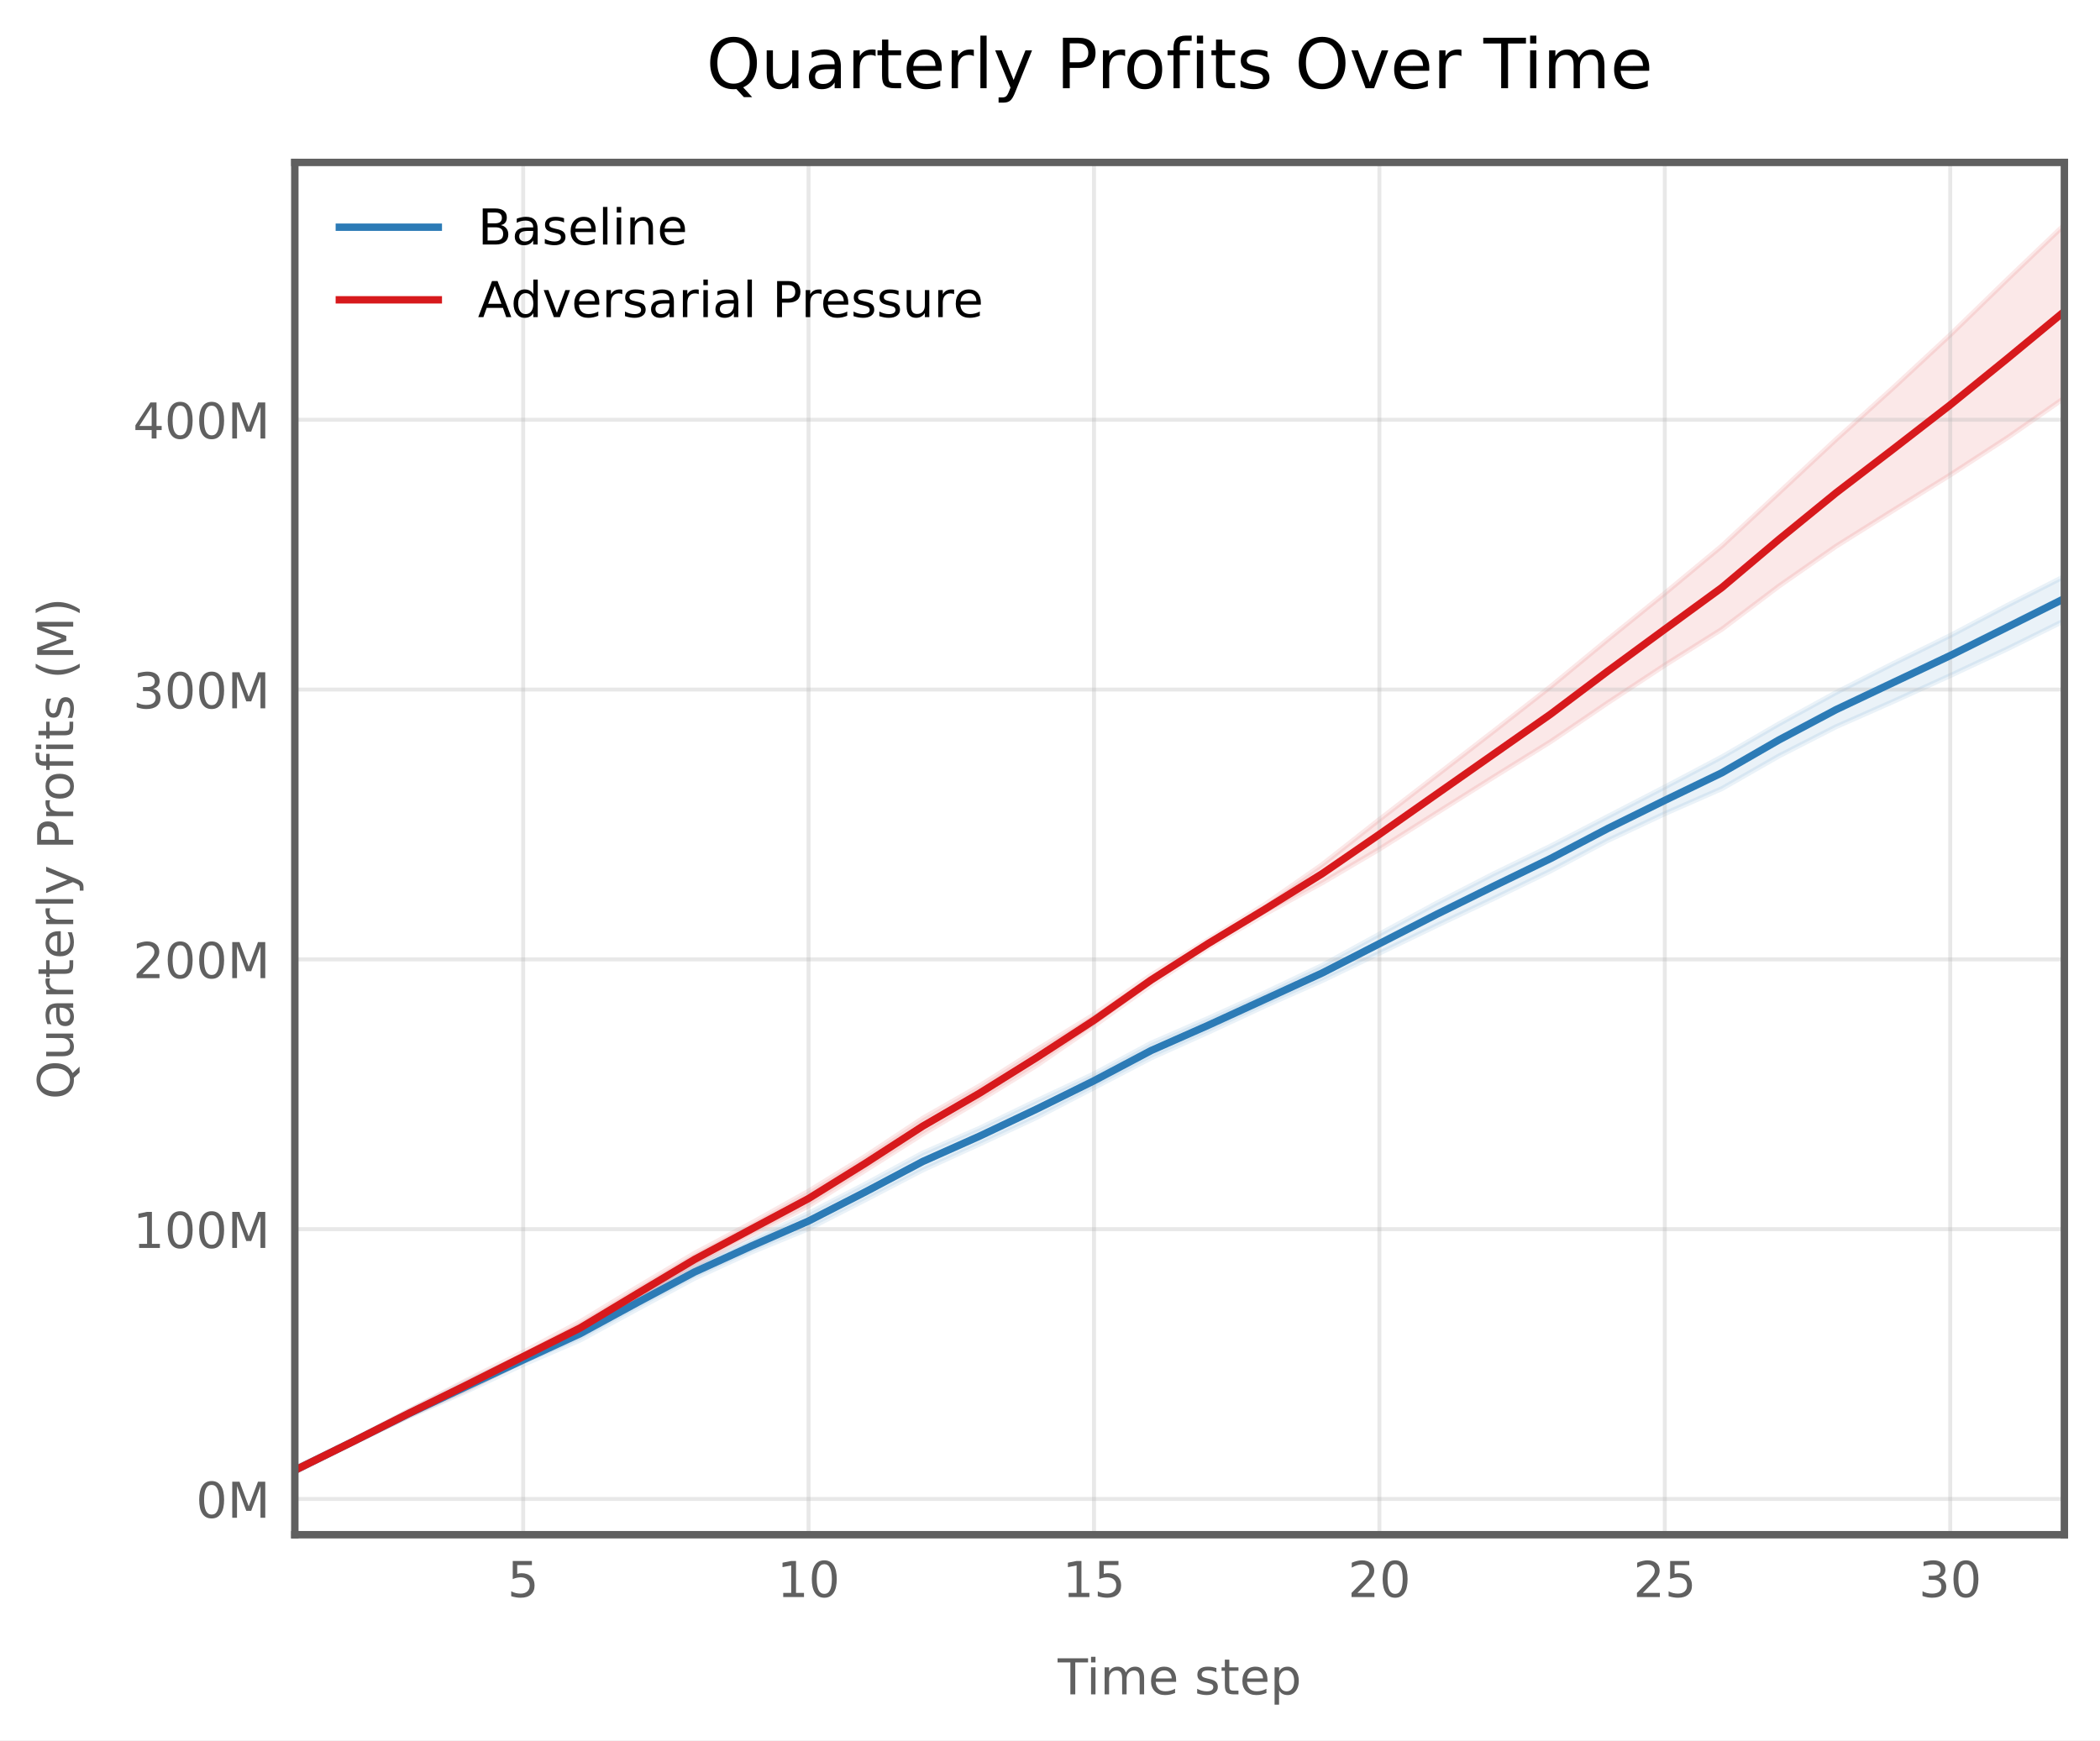
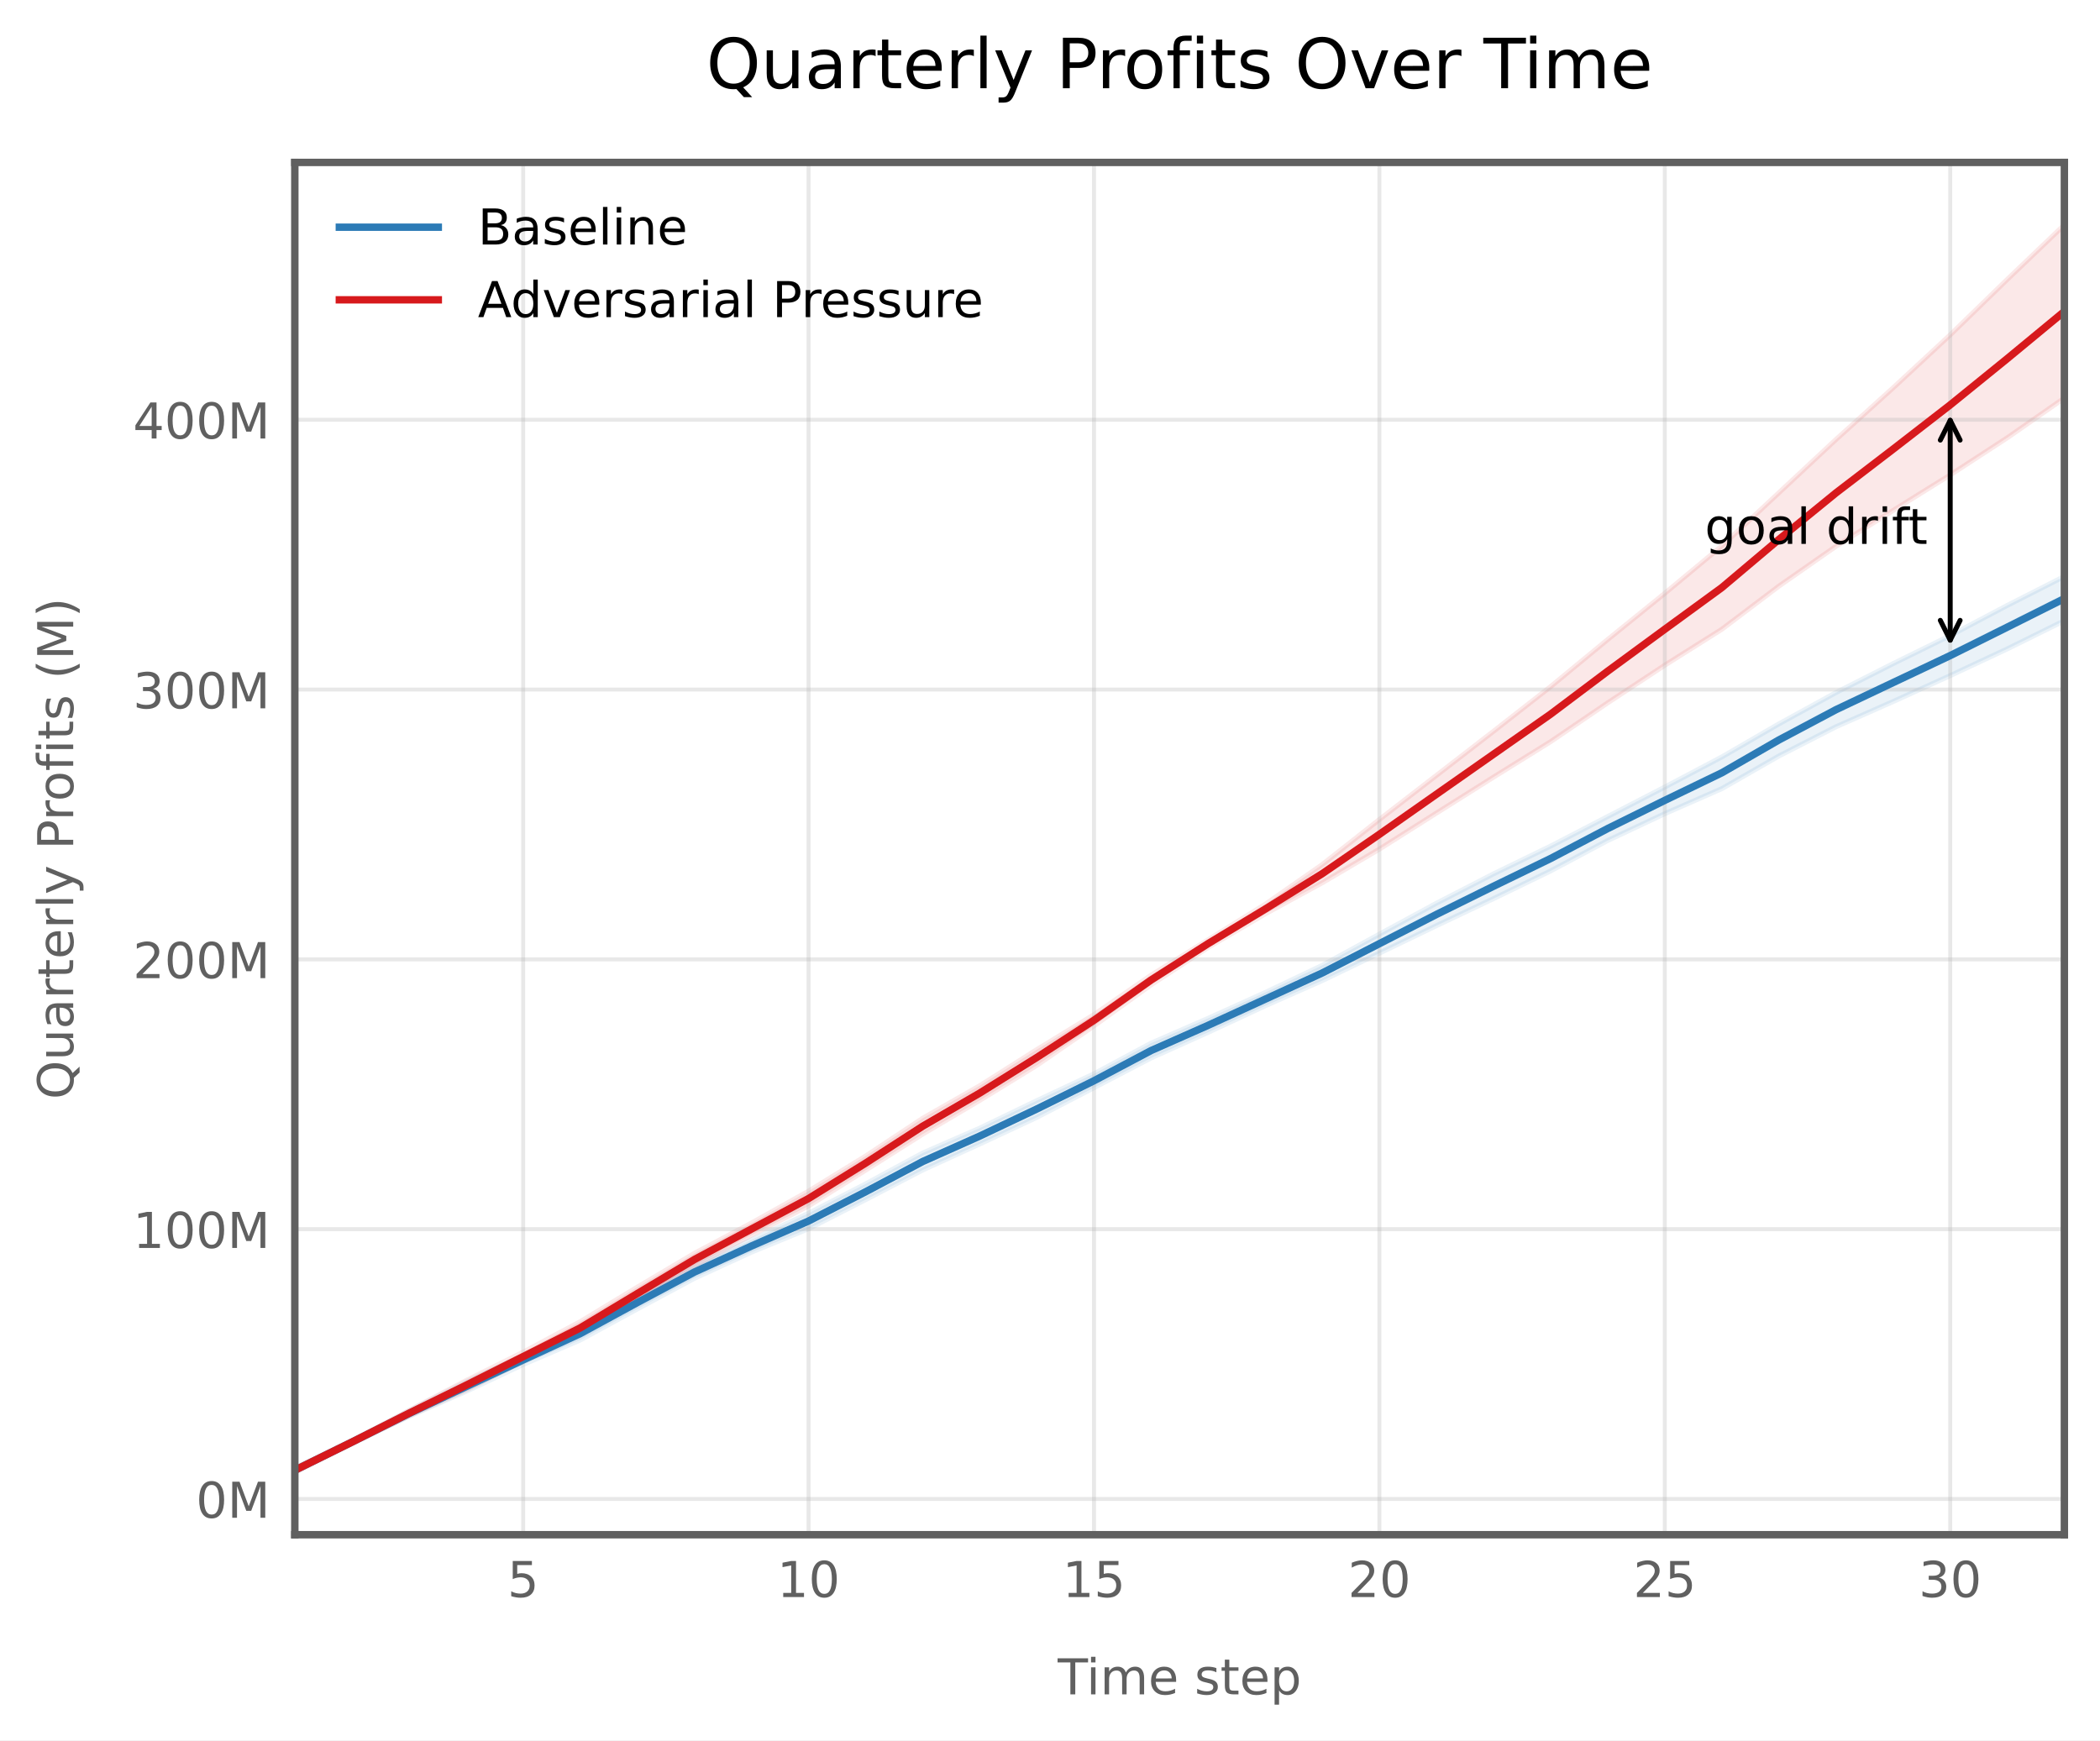
<svg xmlns="http://www.w3.org/2000/svg" xmlns:xlink="http://www.w3.org/1999/xlink" width="424.484pt" height="351.834pt" viewBox="0 0 424.484 351.834" version="1.1">
  <defs>
    <style type="text/css">*{stroke-linejoin: round; stroke-linecap: butt}</style>
  </defs>
  <g id="figure_1">
    <g id="patch_1">
      <path d="M -0 351.834  L 424.484 351.834  L 424.484 0  L -0 0  z " style="fill: #ffffff" />
    </g>
    <g id="axes_1">
      <g id="patch_2">
        <path d="M 59.594 310.278  L 417.284 310.278  L 417.284 32.838  L 59.594 32.838  z " style="fill: #ffffff" />
      </g>
      <g id="PolyCollection_1">
        <defs>
-           <path id="m395373acb8" d="M 59.594 -55.028  L 59.594 -54.168  L 71.132 -60.019  L 82.671 -65.477  L 94.209 -70.524  L 105.747 -75.974  L 117.286 -80.916  L 128.824 -87.198  L 140.362 -93.393  L 151.901 -98.684  L 163.439 -103.417  L 174.978 -109.3  L 186.516 -115.296  L 198.054 -120.562  L 209.593 -125.945  L 221.131 -131.93  L 232.67 -137.942  L 244.208 -143.13  L 255.746 -148.489  L 267.285 -153.593  L 278.823 -159.132  L 290.361 -164.693  L 301.9 -170.161  L 313.438 -175.76  L 324.977 -181.904  L 336.515 -187.334  L 348.053 -192.395  L 359.592 -198.998  L 371.13 -204.905  L 382.669 -210.003  L 394.207 -215.246  L 405.745 -220.646  L 417.284 -226.345  L 417.284 -235.303  L 417.284 -235.303  L 405.745 -229.439  L 394.207 -223.344  L 382.669 -217.67  L 371.13 -211.823  L 359.592 -205.49  L 348.053 -198.806  L 336.515 -192.716  L 324.977 -186.753  L 313.438 -180.775  L 301.9 -175.167  L 290.361 -169.231  L 278.823 -162.97  L 267.285 -156.673  L 255.746 -151.173  L 244.208 -145.958  L 232.67 -140.934  L 221.131 -134.737  L 209.593 -129.323  L 198.054 -123.758  L 186.516 -118.726  L 174.978 -112.484  L 163.439 -106.539  L 151.901 -101.16  L 140.362 -95.92  L 128.824 -89.792  L 117.286 -83.519  L 105.747 -77.818  L 94.209 -72.469  L 82.671 -66.609  L 71.132 -60.549  L 59.594 -55.028  z " style="stroke: #2c7bb6; stroke-opacity: 0.1" />
+           <path id="m4674b13d9b" d="M 59.594 -55.028  L 59.594 -54.168  L 71.132 -60.019  L 82.671 -65.477  L 94.209 -70.524  L 105.747 -75.974  L 117.286 -80.916  L 128.824 -87.198  L 140.362 -93.393  L 151.901 -98.684  L 163.439 -103.417  L 174.978 -109.3  L 186.516 -115.296  L 198.054 -120.562  L 209.593 -125.945  L 221.131 -131.93  L 232.67 -137.942  L 244.208 -143.13  L 255.746 -148.489  L 267.285 -153.593  L 278.823 -159.132  L 290.361 -164.693  L 301.9 -170.161  L 313.438 -175.76  L 324.977 -181.904  L 336.515 -187.334  L 348.053 -192.395  L 359.592 -198.998  L 371.13 -204.905  L 382.669 -210.003  L 394.207 -215.246  L 405.745 -220.646  L 417.284 -226.345  L 417.284 -235.303  L 417.284 -235.303  L 405.745 -229.439  L 394.207 -223.344  L 382.669 -217.67  L 371.13 -211.823  L 359.592 -205.49  L 348.053 -198.806  L 336.515 -192.716  L 324.977 -186.753  L 313.438 -180.775  L 301.9 -175.167  L 290.361 -169.231  L 278.823 -162.97  L 267.285 -156.673  L 255.746 -151.173  L 244.208 -145.958  L 232.67 -140.934  L 221.131 -134.737  L 209.593 -129.323  L 198.054 -123.758  L 186.516 -118.726  L 174.978 -112.484  L 163.439 -106.539  L 151.901 -101.16  L 140.362 -95.92  L 128.824 -89.792  L 117.286 -83.519  L 105.747 -77.818  L 94.209 -72.469  L 82.671 -66.609  L 71.132 -60.549  L 59.594 -55.028  z " style="stroke: #2c7bb6; stroke-opacity: 0.1" />
        </defs>
-         <g clip-path="url(#p35effbf129)">
-           <use xlink:href="#m395373acb8" x="0" y="351.834" style="fill: #2c7bb6; fill-opacity: 0.1; stroke: #2c7bb6; stroke-opacity: 0.1" />
+         <g clip-path="url(#p67bb276fe9)">
+           <use xlink:href="#m4674b13d9b" x="0" y="351.834" style="fill: #2c7bb6; fill-opacity: 0.1; stroke: #2c7bb6; stroke-opacity: 0.1" />
        </g>
      </g>
      <g id="PolyCollection_2">
        <defs>
-           <path id="m20770aab04" d="M 59.594 -55.02  L 59.594 -54.167  L 71.132 -60.015  L 82.671 -65.549  L 94.209 -70.82  L 105.747 -76.66  L 117.286 -82.1  L 128.824 -89.003  L 140.362 -95.944  L 151.901 -102.143  L 163.439 -108.029  L 174.978 -115.261  L 186.516 -122.558  L 198.054 -129.372  L 209.593 -136.464  L 221.131 -144.43  L 232.67 -152.736  L 244.208 -160.298  L 255.746 -167.081  L 267.285 -173.369  L 278.823 -180.164  L 290.361 -187.458  L 301.9 -194.724  L 313.438 -201.895  L 324.977 -209.747  L 336.515 -217.353  L 348.053 -224.621  L 359.592 -233.346  L 371.13 -241.397  L 382.669 -248.639  L 394.207 -255.817  L 405.745 -263.331  L 417.284 -271.368  L 417.284 -306.385  L 417.284 -306.385  L 405.745 -295.347  L 394.207 -284.133  L 382.669 -273.425  L 371.13 -262.991  L 359.592 -252.224  L 348.053 -241.471  L 336.515 -231.882  L 324.977 -222.542  L 313.438 -213.021  L 301.9 -203.997  L 290.361 -195.072  L 278.823 -186.15  L 267.285 -177.052  L 255.746 -169.009  L 244.208 -161.835  L 232.67 -154.674  L 221.131 -146.698  L 209.593 -139.646  L 198.054 -132.339  L 186.516 -125.753  L 174.978 -118.115  L 163.439 -111.023  L 151.901 -104.574  L 140.362 -98.444  L 128.824 -91.61  L 117.286 -84.632  L 105.747 -78.467  L 94.209 -72.722  L 82.671 -66.676  L 71.132 -60.547  L 59.594 -55.02  z " style="stroke: #d7191c; stroke-opacity: 0.1" />
+           <path id="m6be2ad2245" d="M 59.594 -55.02  L 59.594 -54.167  L 71.132 -60.015  L 82.671 -65.549  L 94.209 -70.82  L 105.747 -76.66  L 117.286 -82.1  L 128.824 -89.003  L 140.362 -95.944  L 151.901 -102.143  L 163.439 -108.029  L 174.978 -115.261  L 186.516 -122.558  L 198.054 -129.372  L 209.593 -136.464  L 221.131 -144.43  L 232.67 -152.736  L 244.208 -160.298  L 255.746 -167.081  L 267.285 -173.369  L 278.823 -180.164  L 290.361 -187.458  L 301.9 -194.724  L 313.438 -201.895  L 324.977 -209.747  L 336.515 -217.353  L 348.053 -224.621  L 359.592 -233.346  L 371.13 -241.397  L 382.669 -248.639  L 394.207 -255.817  L 405.745 -263.331  L 417.284 -271.368  L 417.284 -306.385  L 417.284 -306.385  L 405.745 -295.347  L 394.207 -284.133  L 382.669 -273.425  L 371.13 -262.991  L 359.592 -252.224  L 348.053 -241.471  L 336.515 -231.882  L 324.977 -222.542  L 313.438 -213.021  L 301.9 -203.997  L 290.361 -195.072  L 278.823 -186.15  L 267.285 -177.052  L 255.746 -169.009  L 244.208 -161.835  L 232.67 -154.674  L 221.131 -146.698  L 209.593 -139.646  L 198.054 -132.339  L 186.516 -125.753  L 174.978 -118.115  L 163.439 -111.023  L 151.901 -104.574  L 140.362 -98.444  L 128.824 -91.61  L 117.286 -84.632  L 105.747 -78.467  L 94.209 -72.722  L 82.671 -66.676  L 71.132 -60.547  L 59.594 -55.02  z " style="stroke: #d7191c; stroke-opacity: 0.1" />
        </defs>
-         <g clip-path="url(#p35effbf129)">
-           <use xlink:href="#m20770aab04" x="0" y="351.834" style="fill: #d7191c; fill-opacity: 0.1; stroke: #d7191c; stroke-opacity: 0.1" />
+         <g clip-path="url(#p67bb276fe9)">
+           <use xlink:href="#m6be2ad2245" x="0" y="351.834" style="fill: #d7191c; fill-opacity: 0.1; stroke: #d7191c; stroke-opacity: 0.1" />
        </g>
      </g>
      <g id="matplotlib.axis_1">
        <g id="xtick_1">
          <g id="line2d_1">
-             <path d="M 105.747 310.278  L 105.747 32.838  " clip-path="url(#p35effbf129)" style="fill: none; stroke: #b0b0b0; stroke-opacity: 0.3; stroke-width: 0.8; stroke-linecap: square" />
+             <path d="M 105.747 310.278  L 105.747 32.838  " clip-path="url(#p67bb276fe9)" style="fill: none; stroke: #b0b0b0; stroke-opacity: 0.3; stroke-width: 0.8; stroke-linecap: square" />
          </g>
          <g id="line2d_2" />
          <g id="text_1">
            <g style="fill: #606060" transform="translate(102.566 322.8763) scale(0.1 -0.1)">
              <defs>
                <path id="DejaVuSans-35" d="M 691 4666  L 3169 4666  L 3169 4134  L 1269 4134  L 1269 2991  Q 1406 3038 1543 3061  Q 1681 3084 1819 3084  Q 2600 3084 3056 2656  Q 3513 2228 3513 1497  Q 3513 744 3044 326  Q 2575 -91 1722 -91  Q 1428 -91 1123 -41  Q 819 9 494 109  L 494 744  Q 775 591 1075 516  Q 1375 441 1709 441  Q 2250 441 2565 725  Q 2881 1009 2881 1497  Q 2881 1984 2565 2268  Q 2250 2553 1709 2553  Q 1456 2553 1204 2497  Q 953 2441 691 2322  L 691 4666  z " transform="scale(0.015625)" />
              </defs>
              <use xlink:href="#DejaVuSans-35" />
            </g>
          </g>
        </g>
        <g id="xtick_2">
          <g id="line2d_3">
-             <path d="M 163.439 310.278  L 163.439 32.838  " clip-path="url(#p35effbf129)" style="fill: none; stroke: #b0b0b0; stroke-opacity: 0.3; stroke-width: 0.8; stroke-linecap: square" />
+             <path d="M 163.439 310.278  L 163.439 32.838  " clip-path="url(#p67bb276fe9)" style="fill: none; stroke: #b0b0b0; stroke-opacity: 0.3; stroke-width: 0.8; stroke-linecap: square" />
          </g>
          <g id="line2d_4" />
          <g id="text_2">
            <g style="fill: #606060" transform="translate(157.0767 322.8763) scale(0.1 -0.1)">
              <defs>
                <path id="DejaVuSans-31" d="M 794 531  L 1825 531  L 1825 4091  L 703 3866  L 703 4441  L 1819 4666  L 2450 4666  L 2450 531  L 3481 531  L 3481 0  L 794 0  L 794 531  z " transform="scale(0.015625)" />
                <path id="DejaVuSans-30" d="M 2034 4250  Q 1547 4250 1301 3770  Q 1056 3291 1056 2328  Q 1056 1369 1301 889  Q 1547 409 2034 409  Q 2525 409 2770 889  Q 3016 1369 3016 2328  Q 3016 3291 2770 3770  Q 2525 4250 2034 4250  z M 2034 4750  Q 2819 4750 3233 4129  Q 3647 3509 3647 2328  Q 3647 1150 3233 529  Q 2819 -91 2034 -91  Q 1250 -91 836 529  Q 422 1150 422 2328  Q 422 3509 836 4129  Q 1250 4750 2034 4750  z " transform="scale(0.015625)" />
              </defs>
              <use xlink:href="#DejaVuSans-31" />
              <use xlink:href="#DejaVuSans-30" x="63.623" />
            </g>
          </g>
        </g>
        <g id="xtick_3">
          <g id="line2d_5">
-             <path d="M 221.131 310.278  L 221.131 32.838  " clip-path="url(#p35effbf129)" style="fill: none; stroke: #b0b0b0; stroke-opacity: 0.3; stroke-width: 0.8; stroke-linecap: square" />
+             <path d="M 221.131 310.278  L 221.131 32.838  " clip-path="url(#p67bb276fe9)" style="fill: none; stroke: #b0b0b0; stroke-opacity: 0.3; stroke-width: 0.8; stroke-linecap: square" />
          </g>
          <g id="line2d_6" />
          <g id="text_3">
            <g style="fill: #606060" transform="translate(214.7687 322.8763) scale(0.1 -0.1)">
              <use xlink:href="#DejaVuSans-31" />
              <use xlink:href="#DejaVuSans-35" x="63.623" />
            </g>
          </g>
        </g>
        <g id="xtick_4">
          <g id="line2d_7">
-             <path d="M 278.823 310.278  L 278.823 32.838  " clip-path="url(#p35effbf129)" style="fill: none; stroke: #b0b0b0; stroke-opacity: 0.3; stroke-width: 0.8; stroke-linecap: square" />
+             <path d="M 278.823 310.278  L 278.823 32.838  " clip-path="url(#p67bb276fe9)" style="fill: none; stroke: #b0b0b0; stroke-opacity: 0.3; stroke-width: 0.8; stroke-linecap: square" />
          </g>
          <g id="line2d_8" />
          <g id="text_4">
            <g style="fill: #606060" transform="translate(272.4606 322.8763) scale(0.1 -0.1)">
              <defs>
                <path id="DejaVuSans-32" d="M 1228 531  L 3431 531  L 3431 0  L 469 0  L 469 531  Q 828 903 1448 1529  Q 2069 2156 2228 2338  Q 2531 2678 2651 2914  Q 2772 3150 2772 3378  Q 2772 3750 2511 3984  Q 2250 4219 1831 4219  Q 1534 4219 1204 4116  Q 875 4013 500 3803  L 500 4441  Q 881 4594 1212 4672  Q 1544 4750 1819 4750  Q 2544 4750 2975 4387  Q 3406 4025 3406 3419  Q 3406 3131 3298 2873  Q 3191 2616 2906 2266  Q 2828 2175 2409 1742  Q 1991 1309 1228 531  z " transform="scale(0.015625)" />
              </defs>
              <use xlink:href="#DejaVuSans-32" />
              <use xlink:href="#DejaVuSans-30" x="63.623" />
            </g>
          </g>
        </g>
        <g id="xtick_5">
          <g id="line2d_9">
-             <path d="M 336.515 310.278  L 336.515 32.838  " clip-path="url(#p35effbf129)" style="fill: none; stroke: #b0b0b0; stroke-opacity: 0.3; stroke-width: 0.8; stroke-linecap: square" />
+             <path d="M 336.515 310.278  L 336.515 32.838  " clip-path="url(#p67bb276fe9)" style="fill: none; stroke: #b0b0b0; stroke-opacity: 0.3; stroke-width: 0.8; stroke-linecap: square" />
          </g>
          <g id="line2d_10" />
          <g id="text_5">
            <g style="fill: #606060" transform="translate(330.1525 322.8763) scale(0.1 -0.1)">
              <use xlink:href="#DejaVuSans-32" />
              <use xlink:href="#DejaVuSans-35" x="63.623" />
            </g>
          </g>
        </g>
        <g id="xtick_6">
          <g id="line2d_11">
-             <path d="M 394.207 310.278  L 394.207 32.838  " clip-path="url(#p35effbf129)" style="fill: none; stroke: #b0b0b0; stroke-opacity: 0.3; stroke-width: 0.8; stroke-linecap: square" />
+             <path d="M 394.207 310.278  L 394.207 32.838  " clip-path="url(#p67bb276fe9)" style="fill: none; stroke: #b0b0b0; stroke-opacity: 0.3; stroke-width: 0.8; stroke-linecap: square" />
          </g>
          <g id="line2d_12" />
          <g id="text_6">
            <g style="fill: #606060" transform="translate(387.8445 322.8763) scale(0.1 -0.1)">
              <defs>
                <path id="DejaVuSans-33" d="M 2597 2516  Q 3050 2419 3304 2112  Q 3559 1806 3559 1356  Q 3559 666 3084 287  Q 2609 -91 1734 -91  Q 1441 -91 1130 -33  Q 819 25 488 141  L 488 750  Q 750 597 1062 519  Q 1375 441 1716 441  Q 2309 441 2620 675  Q 2931 909 2931 1356  Q 2931 1769 2642 2001  Q 2353 2234 1838 2234  L 1294 2234  L 1294 2753  L 1863 2753  Q 2328 2753 2575 2939  Q 2822 3125 2822 3475  Q 2822 3834 2567 4026  Q 2313 4219 1838 4219  Q 1578 4219 1281 4162  Q 984 4106 628 3988  L 628 4550  Q 988 4650 1302 4700  Q 1616 4750 1894 4750  Q 2613 4750 3031 4423  Q 3450 4097 3450 3541  Q 3450 3153 3228 2886  Q 3006 2619 2597 2516  z " transform="scale(0.015625)" />
              </defs>
              <use xlink:href="#DejaVuSans-33" />
              <use xlink:href="#DejaVuSans-30" x="63.623" />
            </g>
          </g>
        </g>
        <g id="text_7">
          <g style="fill: #606060" transform="translate(213.8005 342.5544) scale(0.1 -0.1)">
            <defs>
              <path id="DejaVuSans-54" d="M -19 4666  L 3928 4666  L 3928 4134  L 2272 4134  L 2272 0  L 1638 0  L 1638 4134  L -19 4134  L -19 4666  z " transform="scale(0.015625)" />
              <path id="DejaVuSans-69" d="M 603 3500  L 1178 3500  L 1178 0  L 603 0  L 603 3500  z M 603 4863  L 1178 4863  L 1178 4134  L 603 4134  L 603 4863  z " transform="scale(0.015625)" />
              <path id="DejaVuSans-6d" d="M 3328 2828  Q 3544 3216 3844 3400  Q 4144 3584 4550 3584  Q 5097 3584 5394 3201  Q 5691 2819 5691 2113  L 5691 0  L 5113 0  L 5113 2094  Q 5113 2597 4934 2840  Q 4756 3084 4391 3084  Q 3944 3084 3684 2787  Q 3425 2491 3425 1978  L 3425 0  L 2847 0  L 2847 2094  Q 2847 2600 2669 2842  Q 2491 3084 2119 3084  Q 1678 3084 1418 2786  Q 1159 2488 1159 1978  L 1159 0  L 581 0  L 581 3500  L 1159 3500  L 1159 2956  Q 1356 3278 1631 3431  Q 1906 3584 2284 3584  Q 2666 3584 2933 3390  Q 3200 3197 3328 2828  z " transform="scale(0.015625)" />
              <path id="DejaVuSans-65" d="M 3597 1894  L 3597 1613  L 953 1613  Q 991 1019 1311 708  Q 1631 397 2203 397  Q 2534 397 2845 478  Q 3156 559 3463 722  L 3463 178  Q 3153 47 2828 -22  Q 2503 -91 2169 -91  Q 1331 -91 842 396  Q 353 884 353 1716  Q 353 2575 817 3079  Q 1281 3584 2069 3584  Q 2775 3584 3186 3129  Q 3597 2675 3597 1894  z M 3022 2063  Q 3016 2534 2758 2815  Q 2500 3097 2075 3097  Q 1594 3097 1305 2825  Q 1016 2553 972 2059  L 3022 2063  z " transform="scale(0.015625)" />
              <path id="DejaVuSans-20" transform="scale(0.015625)" />
              <path id="DejaVuSans-73" d="M 2834 3397  L 2834 2853  Q 2591 2978 2328 3040  Q 2066 3103 1784 3103  Q 1356 3103 1142 2972  Q 928 2841 928 2578  Q 928 2378 1081 2264  Q 1234 2150 1697 2047  L 1894 2003  Q 2506 1872 2764 1633  Q 3022 1394 3022 966  Q 3022 478 2636 193  Q 2250 -91 1575 -91  Q 1294 -91 989 -36  Q 684 19 347 128  L 347 722  Q 666 556 975 473  Q 1284 391 1588 391  Q 1994 391 2212 530  Q 2431 669 2431 922  Q 2431 1156 2273 1281  Q 2116 1406 1581 1522  L 1381 1569  Q 847 1681 609 1914  Q 372 2147 372 2553  Q 372 3047 722 3315  Q 1072 3584 1716 3584  Q 2034 3584 2315 3537  Q 2597 3491 2834 3397  z " transform="scale(0.015625)" />
              <path id="DejaVuSans-74" d="M 1172 4494  L 1172 3500  L 2356 3500  L 2356 3053  L 1172 3053  L 1172 1153  Q 1172 725 1289 603  Q 1406 481 1766 481  L 2356 481  L 2356 0  L 1766 0  Q 1100 0 847 248  Q 594 497 594 1153  L 594 3053  L 172 3053  L 172 3500  L 594 3500  L 594 4494  L 1172 4494  z " transform="scale(0.015625)" />
              <path id="DejaVuSans-70" d="M 1159 525  L 1159 -1331  L 581 -1331  L 581 3500  L 1159 3500  L 1159 2969  Q 1341 3281 1617 3432  Q 1894 3584 2278 3584  Q 2916 3584 3314 3078  Q 3713 2572 3713 1747  Q 3713 922 3314 415  Q 2916 -91 2278 -91  Q 1894 -91 1617 61  Q 1341 213 1159 525  z M 3116 1747  Q 3116 2381 2855 2742  Q 2594 3103 2138 3103  Q 1681 3103 1420 2742  Q 1159 2381 1159 1747  Q 1159 1113 1420 752  Q 1681 391 2138 391  Q 2594 391 2855 752  Q 3116 1113 3116 1747  z " transform="scale(0.015625)" />
            </defs>
            <use xlink:href="#DejaVuSans-54" />
            <use xlink:href="#DejaVuSans-69" x="57.959" />
            <use xlink:href="#DejaVuSans-6d" x="85.742" />
            <use xlink:href="#DejaVuSans-65" x="183.154" />
            <use xlink:href="#DejaVuSans-20" x="244.678" />
            <use xlink:href="#DejaVuSans-73" x="276.465" />
            <use xlink:href="#DejaVuSans-74" x="328.564" />
            <use xlink:href="#DejaVuSans-65" x="367.773" />
            <use xlink:href="#DejaVuSans-70" x="429.297" />
          </g>
        </g>
      </g>
      <g id="matplotlib.axis_2">
        <g id="ytick_1">
          <g id="line2d_13">
-             <path d="M 59.594 303.049  L 417.284 303.049  " clip-path="url(#p35effbf129)" style="fill: none; stroke: #b0b0b0; stroke-opacity: 0.3; stroke-width: 0.8; stroke-linecap: square" />
+             <path d="M 59.594 303.049  L 417.284 303.049  " clip-path="url(#p67bb276fe9)" style="fill: none; stroke: #b0b0b0; stroke-opacity: 0.3; stroke-width: 0.8; stroke-linecap: square" />
          </g>
          <g id="line2d_14" />
          <g id="text_8">
            <g style="fill: #606060" transform="translate(39.60312 306.848) scale(0.1 -0.1)">
              <defs>
                <path id="DejaVuSans-4d" d="M 628 4666  L 1569 4666  L 2759 1491  L 3956 4666  L 4897 4666  L 4897 0  L 4281 0  L 4281 4097  L 3078 897  L 2444 897  L 1241 4097  L 1241 0  L 628 0  L 628 4666  z " transform="scale(0.015625)" />
              </defs>
              <use xlink:href="#DejaVuSans-30" />
              <use xlink:href="#DejaVuSans-4d" x="63.623" />
            </g>
          </g>
        </g>
        <g id="ytick_2">
          <g id="line2d_15">
-             <path d="M 59.594 248.502  L 417.284 248.502  " clip-path="url(#p35effbf129)" style="fill: none; stroke: #b0b0b0; stroke-opacity: 0.3; stroke-width: 0.8; stroke-linecap: square" />
+             <path d="M 59.594 248.502  L 417.284 248.502  " clip-path="url(#p67bb276fe9)" style="fill: none; stroke: #b0b0b0; stroke-opacity: 0.3; stroke-width: 0.8; stroke-linecap: square" />
          </g>
          <g id="line2d_16" />
          <g id="text_9">
            <g style="fill: #606060" transform="translate(26.87813 252.3009) scale(0.1 -0.1)">
              <use xlink:href="#DejaVuSans-31" />
              <use xlink:href="#DejaVuSans-30" x="63.623" />
              <use xlink:href="#DejaVuSans-30" x="127.246" />
              <use xlink:href="#DejaVuSans-4d" x="190.869" />
            </g>
          </g>
        </g>
        <g id="ytick_3">
          <g id="line2d_17">
-             <path d="M 59.594 193.955  L 417.284 193.955  " clip-path="url(#p35effbf129)" style="fill: none; stroke: #b0b0b0; stroke-opacity: 0.3; stroke-width: 0.8; stroke-linecap: square" />
+             <path d="M 59.594 193.955  L 417.284 193.955  " clip-path="url(#p67bb276fe9)" style="fill: none; stroke: #b0b0b0; stroke-opacity: 0.3; stroke-width: 0.8; stroke-linecap: square" />
          </g>
          <g id="line2d_18" />
          <g id="text_10">
            <g style="fill: #606060" transform="translate(26.87813 197.7539) scale(0.1 -0.1)">
              <use xlink:href="#DejaVuSans-32" />
              <use xlink:href="#DejaVuSans-30" x="63.623" />
              <use xlink:href="#DejaVuSans-30" x="127.246" />
              <use xlink:href="#DejaVuSans-4d" x="190.869" />
            </g>
          </g>
        </g>
        <g id="ytick_4">
          <g id="line2d_19">
-             <path d="M 59.594 139.408  L 417.284 139.408  " clip-path="url(#p35effbf129)" style="fill: none; stroke: #b0b0b0; stroke-opacity: 0.3; stroke-width: 0.8; stroke-linecap: square" />
+             <path d="M 59.594 139.408  L 417.284 139.408  " clip-path="url(#p67bb276fe9)" style="fill: none; stroke: #b0b0b0; stroke-opacity: 0.3; stroke-width: 0.8; stroke-linecap: square" />
          </g>
          <g id="line2d_20" />
          <g id="text_11">
            <g style="fill: #606060" transform="translate(26.87813 143.2068) scale(0.1 -0.1)">
              <use xlink:href="#DejaVuSans-33" />
              <use xlink:href="#DejaVuSans-30" x="63.623" />
              <use xlink:href="#DejaVuSans-30" x="127.246" />
              <use xlink:href="#DejaVuSans-4d" x="190.869" />
            </g>
          </g>
        </g>
        <g id="ytick_5">
          <g id="line2d_21">
-             <path d="M 59.594 84.861  L 417.284 84.861  " clip-path="url(#p35effbf129)" style="fill: none; stroke: #b0b0b0; stroke-opacity: 0.3; stroke-width: 0.8; stroke-linecap: square" />
+             <path d="M 59.594 84.861  L 417.284 84.861  " clip-path="url(#p67bb276fe9)" style="fill: none; stroke: #b0b0b0; stroke-opacity: 0.3; stroke-width: 0.8; stroke-linecap: square" />
          </g>
          <g id="line2d_22" />
          <g id="text_12">
            <g style="fill: #606060" transform="translate(26.87813 88.65979) scale(0.1 -0.1)">
              <defs>
                <path id="DejaVuSans-34" d="M 2419 4116  L 825 1625  L 2419 1625  L 2419 4116  z M 2253 4666  L 3047 4666  L 3047 1625  L 3713 1625  L 3713 1100  L 3047 1100  L 3047 0  L 2419 0  L 2419 1100  L 313 1100  L 313 1709  L 2253 4666  z " transform="scale(0.015625)" />
              </defs>
              <use xlink:href="#DejaVuSans-34" />
              <use xlink:href="#DejaVuSans-30" x="63.623" />
              <use xlink:href="#DejaVuSans-30" x="127.246" />
              <use xlink:href="#DejaVuSans-4d" x="190.869" />
            </g>
          </g>
        </g>
        <g id="text_13">
          <g style="fill: #606060" transform="translate(14.79844 222.2602) rotate(-90) scale(0.1 -0.1)">
            <defs>
              <path id="DejaVuSans-51" d="M 2522 4238  Q 1834 4238 1429 3725  Q 1025 3213 1025 2328  Q 1025 1447 1429 934  Q 1834 422 2522 422  Q 3209 422 3611 934  Q 4013 1447 4013 2328  Q 4013 3213 3611 3725  Q 3209 4238 2522 4238  z M 3406 84  L 4238 -825  L 3475 -825  L 2784 -78  Q 2681 -84 2626 -87  Q 2572 -91 2522 -91  Q 1538 -91 948 567  Q 359 1225 359 2328  Q 359 3434 948 4092  Q 1538 4750 2522 4750  Q 3503 4750 4090 4092  Q 4678 3434 4678 2328  Q 4678 1516 4351 937  Q 4025 359 3406 84  z " transform="scale(0.015625)" />
              <path id="DejaVuSans-75" d="M 544 1381  L 544 3500  L 1119 3500  L 1119 1403  Q 1119 906 1312 657  Q 1506 409 1894 409  Q 2359 409 2629 706  Q 2900 1003 2900 1516  L 2900 3500  L 3475 3500  L 3475 0  L 2900 0  L 2900 538  Q 2691 219 2414 64  Q 2138 -91 1772 -91  Q 1169 -91 856 284  Q 544 659 544 1381  z M 1991 3584  L 1991 3584  z " transform="scale(0.015625)" />
              <path id="DejaVuSans-61" d="M 2194 1759  Q 1497 1759 1228 1600  Q 959 1441 959 1056  Q 959 750 1161 570  Q 1363 391 1709 391  Q 2188 391 2477 730  Q 2766 1069 2766 1631  L 2766 1759  L 2194 1759  z M 3341 1997  L 3341 0  L 2766 0  L 2766 531  Q 2569 213 2275 61  Q 1981 -91 1556 -91  Q 1019 -91 701 211  Q 384 513 384 1019  Q 384 1609 779 1909  Q 1175 2209 1959 2209  L 2766 2209  L 2766 2266  Q 2766 2663 2505 2880  Q 2244 3097 1772 3097  Q 1472 3097 1187 3025  Q 903 2953 641 2809  L 641 3341  Q 956 3463 1253 3523  Q 1550 3584 1831 3584  Q 2591 3584 2966 3190  Q 3341 2797 3341 1997  z " transform="scale(0.015625)" />
              <path id="DejaVuSans-72" d="M 2631 2963  Q 2534 3019 2420 3045  Q 2306 3072 2169 3072  Q 1681 3072 1420 2755  Q 1159 2438 1159 1844  L 1159 0  L 581 0  L 581 3500  L 1159 3500  L 1159 2956  Q 1341 3275 1631 3429  Q 1922 3584 2338 3584  Q 2397 3584 2469 3576  Q 2541 3569 2628 3553  L 2631 2963  z " transform="scale(0.015625)" />
              <path id="DejaVuSans-6c" d="M 603 4863  L 1178 4863  L 1178 0  L 603 0  L 603 4863  z " transform="scale(0.015625)" />
              <path id="DejaVuSans-79" d="M 2059 -325  Q 1816 -950 1584 -1140  Q 1353 -1331 966 -1331  L 506 -1331  L 506 -850  L 844 -850  Q 1081 -850 1212 -737  Q 1344 -625 1503 -206  L 1606 56  L 191 3500  L 800 3500  L 1894 763  L 2988 3500  L 3597 3500  L 2059 -325  z " transform="scale(0.015625)" />
              <path id="DejaVuSans-50" d="M 1259 4147  L 1259 2394  L 2053 2394  Q 2494 2394 2734 2622  Q 2975 2850 2975 3272  Q 2975 3691 2734 3919  Q 2494 4147 2053 4147  L 1259 4147  z M 628 4666  L 2053 4666  Q 2838 4666 3239 4311  Q 3641 3956 3641 3272  Q 3641 2581 3239 2228  Q 2838 1875 2053 1875  L 1259 1875  L 1259 0  L 628 0  L 628 4666  z " transform="scale(0.015625)" />
              <path id="DejaVuSans-6f" d="M 1959 3097  Q 1497 3097 1228 2736  Q 959 2375 959 1747  Q 959 1119 1226 758  Q 1494 397 1959 397  Q 2419 397 2687 759  Q 2956 1122 2956 1747  Q 2956 2369 2687 2733  Q 2419 3097 1959 3097  z M 1959 3584  Q 2709 3584 3137 3096  Q 3566 2609 3566 1747  Q 3566 888 3137 398  Q 2709 -91 1959 -91  Q 1206 -91 779 398  Q 353 888 353 1747  Q 353 2609 779 3096  Q 1206 3584 1959 3584  z " transform="scale(0.015625)" />
              <path id="DejaVuSans-66" d="M 2375 4863  L 2375 4384  L 1825 4384  Q 1516 4384 1395 4259  Q 1275 4134 1275 3809  L 1275 3500  L 2222 3500  L 2222 3053  L 1275 3053  L 1275 0  L 697 0  L 697 3053  L 147 3053  L 147 3500  L 697 3500  L 697 3744  Q 697 4328 969 4595  Q 1241 4863 1831 4863  L 2375 4863  z " transform="scale(0.015625)" />
              <path id="DejaVuSans-28" d="M 1984 4856  Q 1566 4138 1362 3434  Q 1159 2731 1159 2009  Q 1159 1288 1364 580  Q 1569 -128 1984 -844  L 1484 -844  Q 1016 -109 783 600  Q 550 1309 550 2009  Q 550 2706 781 3412  Q 1013 4119 1484 4856  L 1984 4856  z " transform="scale(0.015625)" />
              <path id="DejaVuSans-29" d="M 513 4856  L 1013 4856  Q 1481 4119 1714 3412  Q 1947 2706 1947 2009  Q 1947 1309 1714 600  Q 1481 -109 1013 -844  L 513 -844  Q 928 -128 1133 580  Q 1338 1288 1338 2009  Q 1338 2731 1133 3434  Q 928 4138 513 4856  z " transform="scale(0.015625)" />
            </defs>
            <use xlink:href="#DejaVuSans-51" />
            <use xlink:href="#DejaVuSans-75" x="78.711" />
            <use xlink:href="#DejaVuSans-61" x="142.09" />
            <use xlink:href="#DejaVuSans-72" x="203.369" />
            <use xlink:href="#DejaVuSans-74" x="244.482" />
            <use xlink:href="#DejaVuSans-65" x="283.691" />
            <use xlink:href="#DejaVuSans-72" x="345.215" />
            <use xlink:href="#DejaVuSans-6c" x="386.328" />
            <use xlink:href="#DejaVuSans-79" x="414.111" />
            <use xlink:href="#DejaVuSans-20" x="473.291" />
            <use xlink:href="#DejaVuSans-50" x="505.078" />
            <use xlink:href="#DejaVuSans-72" x="563.631" />
            <use xlink:href="#DejaVuSans-6f" x="602.494" />
            <use xlink:href="#DejaVuSans-66" x="663.676" />
            <use xlink:href="#DejaVuSans-69" x="698.881" />
            <use xlink:href="#DejaVuSans-74" x="726.664" />
            <use xlink:href="#DejaVuSans-73" x="765.873" />
            <use xlink:href="#DejaVuSans-20" x="817.973" />
            <use xlink:href="#DejaVuSans-28" x="849.76" />
            <use xlink:href="#DejaVuSans-4d" x="888.773" />
            <use xlink:href="#DejaVuSans-29" x="975.053" />
          </g>
        </g>
      </g>
      <g id="line2d_23">
-         <path d="M 59.594 297.236  L 71.132 291.55  L 82.671 285.791  L 94.209 280.337  L 105.747 274.938  L 117.286 269.617  L 128.824 263.339  L 140.362 257.177  L 151.901 251.912  L 163.439 246.856  L 174.978 240.942  L 186.516 234.823  L 198.054 229.674  L 209.593 224.2  L 221.131 218.5  L 232.67 212.396  L 244.208 207.29  L 255.746 202.003  L 267.285 196.701  L 278.823 190.783  L 290.361 184.872  L 301.9 179.17  L 313.438 173.566  L 324.977 167.506  L 336.515 161.809  L 348.053 156.234  L 359.592 149.59  L 371.13 143.47  L 382.669 137.998  L 394.207 132.539  L 405.745 126.791  L 417.284 121.01  " clip-path="url(#p35effbf129)" style="fill: none; stroke: #2c7bb6; stroke-width: 1.5; stroke-linecap: square" />
+         <path d="M 59.594 297.236  L 71.132 291.55  L 82.671 285.791  L 94.209 280.337  L 105.747 274.938  L 117.286 269.617  L 128.824 263.339  L 140.362 257.177  L 151.901 251.912  L 163.439 246.856  L 174.978 240.942  L 186.516 234.823  L 198.054 229.674  L 209.593 224.2  L 221.131 218.5  L 232.67 212.396  L 244.208 207.29  L 255.746 202.003  L 267.285 196.701  L 278.823 190.783  L 290.361 184.872  L 301.9 179.17  L 313.438 173.566  L 324.977 167.506  L 336.515 161.809  L 348.053 156.234  L 359.592 149.59  L 371.13 143.47  L 382.669 137.998  L 394.207 132.539  L 405.745 126.791  L 417.284 121.01  " clip-path="url(#p67bb276fe9)" style="fill: none; stroke: #2c7bb6; stroke-width: 1.5; stroke-linecap: square" />
      </g>
      <g id="line2d_24">
-         <path d="M 59.594 297.24  L 71.132 291.553  L 82.671 285.722  L 94.209 280.063  L 105.747 274.271  L 117.286 268.468  L 128.824 261.528  L 140.362 254.64  L 151.901 248.476  L 163.439 242.308  L 174.978 235.146  L 186.516 227.678  L 198.054 220.979  L 209.593 213.779  L 221.131 206.27  L 232.67 198.129  L 244.208 190.767  L 255.746 183.789  L 267.285 176.624  L 278.823 168.677  L 290.361 160.569  L 301.9 152.474  L 313.438 144.376  L 324.977 135.689  L 336.515 127.216  L 348.053 118.788  L 359.592 109.049  L 371.13 99.64  L 382.669 90.802  L 394.207 81.859  L 405.745 72.495  L 417.284 62.958  " clip-path="url(#p35effbf129)" style="fill: none; stroke: #d7191c; stroke-width: 1.5; stroke-linecap: square" />
+         <path d="M 59.594 297.24  L 71.132 291.553  L 82.671 285.722  L 94.209 280.063  L 105.747 274.271  L 117.286 268.468  L 128.824 261.528  L 140.362 254.64  L 151.901 248.476  L 163.439 242.308  L 174.978 235.146  L 186.516 227.678  L 198.054 220.979  L 209.593 213.779  L 221.131 206.27  L 232.67 198.129  L 244.208 190.767  L 255.746 183.789  L 267.285 176.624  L 278.823 168.677  L 290.361 160.569  L 301.9 152.474  L 313.438 144.376  L 324.977 135.689  L 336.515 127.216  L 348.053 118.788  L 359.592 109.049  L 371.13 99.64  L 382.669 90.802  L 394.207 81.859  L 405.745 72.495  L 417.284 62.958  " clip-path="url(#p67bb276fe9)" style="fill: none; stroke: #d7191c; stroke-width: 1.5; stroke-linecap: square" />
      </g>
      <g id="patch_3">
        <path d="M 59.594 310.278  L 59.594 32.838  " style="fill: none; stroke: #606060; stroke-width: 1.5; stroke-linejoin: miter; stroke-linecap: square" />
      </g>
      <g id="patch_4">
        <path d="M 417.284 310.278  L 417.284 32.838  " style="fill: none; stroke: #606060; stroke-width: 1.5; stroke-linejoin: miter; stroke-linecap: square" />
      </g>
      <g id="patch_5">
        <path d="M 59.594 310.278  L 417.284 310.278  " style="fill: none; stroke: #606060; stroke-width: 1.5; stroke-linejoin: miter; stroke-linecap: square" />
      </g>
      <g id="patch_6">
        <path d="M 59.594 32.838  L 417.284 32.838  " style="fill: none; stroke: #606060; stroke-width: 1.5; stroke-linejoin: miter; stroke-linecap: square" />
      </g>
      <g id="text_14">
+         <g transform="translate(344.5919 109.9585) scale(0.1 -0.1)">
+           <defs>
+             <path id="DejaVuSans-67" d="M 2906 1791  Q 2906 2416 2648 2759  Q 2391 3103 1925 3103  Q 1463 3103 1205 2759  Q 947 2416 947 1791  Q 947 1169 1205 825  Q 1463 481 1925 481  Q 2391 481 2648 825  Q 2906 1169 2906 1791  z M 3481 434  Q 3481 -459 3084 -895  Q 2688 -1331 1869 -1331  Q 1566 -1331 1297 -1286  Q 1028 -1241 775 -1147  L 775 -588  Q 1028 -725 1275 -790  Q 1522 -856 1778 -856  Q 2344 -856 2625 -561  Q 2906 -266 2906 331  L 2906 616  Q 2728 306 2450 153  Q 2172 0 1784 0  Q 1141 0 747 490  Q 353 981 353 1791  Q 353 2603 747 3093  Q 1141 3584 1784 3584  Q 2172 3584 2450 3431  Q 2728 3278 2906 2969  L 2906 3500  L 3481 3500  L 3481 434  z " transform="scale(0.015625)" />
+             <path id="DejaVuSans-64" d="M 2906 2969  L 2906 4863  L 3481 4863  L 3481 0  L 2906 0  L 2906 525  Q 2725 213 2448 61  Q 2172 -91 1784 -91  Q 1150 -91 751 415  Q 353 922 353 1747  Q 353 2572 751 3078  Q 1150 3584 1784 3584  Q 2172 3584 2448 3432  Q 2725 3281 2906 2969  z M 947 1747  Q 947 1113 1208 752  Q 1469 391 1925 391  Q 2381 391 2643 752  Q 2906 1113 2906 1747  Q 2906 2381 2643 2742  Q 2381 3103 1925 3103  Q 1469 3103 1208 2742  Q 947 2381 947 1747  z " transform="scale(0.015625)" />
+           </defs>
+           <use xlink:href="#DejaVuSans-67" />
+           <use xlink:href="#DejaVuSans-6f" x="63.477" />
+           <use xlink:href="#DejaVuSans-61" x="124.658" />
+           <use xlink:href="#DejaVuSans-6c" x="185.938" />
+           <use xlink:href="#DejaVuSans-20" x="213.721" />
+           <use xlink:href="#DejaVuSans-64" x="245.508" />
+           <use xlink:href="#DejaVuSans-72" x="308.984" />
+           <use xlink:href="#DejaVuSans-69" x="350.098" />
+           <use xlink:href="#DejaVuSans-66" x="377.881" />
+           <use xlink:href="#DejaVuSans-74" x="411.336" />
+         </g>
+       </g>
+       <g id="patch_7">
+         <path d="M 394.207 84.978  Q 394.207 107.2 394.207 129.422  " style="fill: none; stroke: #000000; stroke-linecap: round" />
+         <path d="M 392.207 88.978  L 394.207 84.978  L 396.207 88.978  " style="fill: none; stroke: #000000; stroke-linecap: round" />
+         <path d="M 396.207 125.422  L 394.207 129.422  L 392.207 125.422  " style="fill: none; stroke: #000000; stroke-linecap: round" />
+       </g>
+       <g id="text_15">
        <g transform="translate(142.7673 17.83781) scale(0.14 -0.14)">
          <defs>
            <path id="DejaVuSans-4f" d="M 2522 4238  Q 1834 4238 1429 3725  Q 1025 3213 1025 2328  Q 1025 1447 1429 934  Q 1834 422 2522 422  Q 3209 422 3611 934  Q 4013 1447 4013 2328  Q 4013 3213 3611 3725  Q 3209 4238 2522 4238  z M 2522 4750  Q 3503 4750 4090 4092  Q 4678 3434 4678 2328  Q 4678 1225 4090 567  Q 3503 -91 2522 -91  Q 1538 -91 948 565  Q 359 1222 359 2328  Q 359 3434 948 4092  Q 1538 4750 2522 4750  z " transform="scale(0.015625)" />
            <path id="DejaVuSans-76" d="M 191 3500  L 800 3500  L 1894 563  L 2988 3500  L 3597 3500  L 2284 0  L 1503 0  L 191 3500  z " transform="scale(0.015625)" />
          </defs>
          <use xlink:href="#DejaVuSans-51" />
          <use xlink:href="#DejaVuSans-75" x="78.711" />
          <use xlink:href="#DejaVuSans-61" x="142.09" />
          <use xlink:href="#DejaVuSans-72" x="203.369" />
          <use xlink:href="#DejaVuSans-74" x="244.482" />
          <use xlink:href="#DejaVuSans-65" x="283.691" />
          <use xlink:href="#DejaVuSans-72" x="345.215" />
          <use xlink:href="#DejaVuSans-6c" x="386.328" />
          <use xlink:href="#DejaVuSans-79" x="414.111" />
          <use xlink:href="#DejaVuSans-20" x="473.291" />
          <use xlink:href="#DejaVuSans-50" x="505.078" />
          <use xlink:href="#DejaVuSans-72" x="563.631" />
          <use xlink:href="#DejaVuSans-6f" x="602.494" />
          <use xlink:href="#DejaVuSans-66" x="663.676" />
          <use xlink:href="#DejaVuSans-69" x="698.881" />
          <use xlink:href="#DejaVuSans-74" x="726.664" />
          <use xlink:href="#DejaVuSans-73" x="765.873" />
          <use xlink:href="#DejaVuSans-20" x="817.973" />
          <use xlink:href="#DejaVuSans-4f" x="849.76" />
          <use xlink:href="#DejaVuSans-76" x="928.471" />
          <use xlink:href="#DejaVuSans-65" x="987.65" />
          <use xlink:href="#DejaVuSans-72" x="1049.174" />
          <use xlink:href="#DejaVuSans-20" x="1090.287" />
          <use xlink:href="#DejaVuSans-54" x="1122.074" />
          <use xlink:href="#DejaVuSans-69" x="1180.033" />
          <use xlink:href="#DejaVuSans-6d" x="1207.816" />
          <use xlink:href="#DejaVuSans-65" x="1305.229" />
        </g>
      </g>
      <g id="legend_1">
        <g id="line2d_25">
          <path d="M 68.594 45.936  L 78.594 45.936  L 88.594 45.936  " style="fill: none; stroke: #2c7bb6; stroke-width: 1.5; stroke-linecap: square" />
        </g>
-         <g id="text_15">
+         <g id="text_16">
          <g transform="translate(96.59375 49.43625) scale(0.1 -0.1)">
            <defs>
              <path id="DejaVuSans-42" d="M 1259 2228  L 1259 519  L 2272 519  Q 2781 519 3026 730  Q 3272 941 3272 1375  Q 3272 1813 3026 2020  Q 2781 2228 2272 2228  L 1259 2228  z M 1259 4147  L 1259 2741  L 2194 2741  Q 2656 2741 2882 2914  Q 3109 3088 3109 3444  Q 3109 3797 2882 3972  Q 2656 4147 2194 4147  L 1259 4147  z M 628 4666  L 2241 4666  Q 2963 4666 3353 4366  Q 3744 4066 3744 3513  Q 3744 3084 3544 2831  Q 3344 2578 2956 2516  Q 3422 2416 3680 2098  Q 3938 1781 3938 1306  Q 3938 681 3513 340  Q 3088 0 2303 0  L 628 0  L 628 4666  z " transform="scale(0.015625)" />
              <path id="DejaVuSans-6e" d="M 3513 2113  L 3513 0  L 2938 0  L 2938 2094  Q 2938 2591 2744 2837  Q 2550 3084 2163 3084  Q 1697 3084 1428 2787  Q 1159 2491 1159 1978  L 1159 0  L 581 0  L 581 3500  L 1159 3500  L 1159 2956  Q 1366 3272 1645 3428  Q 1925 3584 2291 3584  Q 2894 3584 3203 3211  Q 3513 2838 3513 2113  z " transform="scale(0.015625)" />
            </defs>
            <use xlink:href="#DejaVuSans-42" />
            <use xlink:href="#DejaVuSans-61" x="68.604" />
            <use xlink:href="#DejaVuSans-73" x="129.883" />
            <use xlink:href="#DejaVuSans-65" x="181.982" />
            <use xlink:href="#DejaVuSans-6c" x="243.506" />
            <use xlink:href="#DejaVuSans-69" x="271.289" />
            <use xlink:href="#DejaVuSans-6e" x="299.072" />
            <use xlink:href="#DejaVuSans-65" x="362.451" />
          </g>
        </g>
        <g id="line2d_26">
          <path d="M 68.594 60.614  L 78.594 60.614  L 88.594 60.614  " style="fill: none; stroke: #d7191c; stroke-width: 1.5; stroke-linecap: square" />
        </g>
-         <g id="text_16">
+         <g id="text_17">
          <g transform="translate(96.59375 64.11437) scale(0.1 -0.1)">
            <defs>
              <path id="DejaVuSans-41" d="M 2188 4044  L 1331 1722  L 3047 1722  L 2188 4044  z M 1831 4666  L 2547 4666  L 4325 0  L 3669 0  L 3244 1197  L 1141 1197  L 716 0  L 50 0  L 1831 4666  z " transform="scale(0.015625)" />
-               <path id="DejaVuSans-64" d="M 2906 2969  L 2906 4863  L 3481 4863  L 3481 0  L 2906 0  L 2906 525  Q 2725 213 2448 61  Q 2172 -91 1784 -91  Q 1150 -91 751 415  Q 353 922 353 1747  Q 353 2572 751 3078  Q 1150 3584 1784 3584  Q 2172 3584 2448 3432  Q 2725 3281 2906 2969  z M 947 1747  Q 947 1113 1208 752  Q 1469 391 1925 391  Q 2381 391 2643 752  Q 2906 1113 2906 1747  Q 2906 2381 2643 2742  Q 2381 3103 1925 3103  Q 1469 3103 1208 2742  Q 947 2381 947 1747  z " transform="scale(0.015625)" />
            </defs>
            <use xlink:href="#DejaVuSans-41" />
            <use xlink:href="#DejaVuSans-64" x="66.658" />
            <use xlink:href="#DejaVuSans-76" x="130.135" />
            <use xlink:href="#DejaVuSans-65" x="189.314" />
            <use xlink:href="#DejaVuSans-72" x="250.838" />
            <use xlink:href="#DejaVuSans-73" x="291.951" />
            <use xlink:href="#DejaVuSans-61" x="344.051" />
            <use xlink:href="#DejaVuSans-72" x="405.33" />
            <use xlink:href="#DejaVuSans-69" x="446.443" />
            <use xlink:href="#DejaVuSans-61" x="474.227" />
            <use xlink:href="#DejaVuSans-6c" x="535.506" />
            <use xlink:href="#DejaVuSans-20" x="563.289" />
            <use xlink:href="#DejaVuSans-50" x="595.076" />
            <use xlink:href="#DejaVuSans-72" x="653.629" />
            <use xlink:href="#DejaVuSans-65" x="692.492" />
            <use xlink:href="#DejaVuSans-73" x="754.016" />
            <use xlink:href="#DejaVuSans-73" x="806.115" />
            <use xlink:href="#DejaVuSans-75" x="858.215" />
            <use xlink:href="#DejaVuSans-72" x="921.594" />
            <use xlink:href="#DejaVuSans-65" x="960.457" />
          </g>
        </g>
      </g>
    </g>
  </g>
  <defs>
-     <clipPath id="p35effbf129">
+     <clipPath id="p67bb276fe9">
      <rect x="59.594" y="32.838" width="357.69" height="277.44" />
    </clipPath>
  </defs>
</svg>
